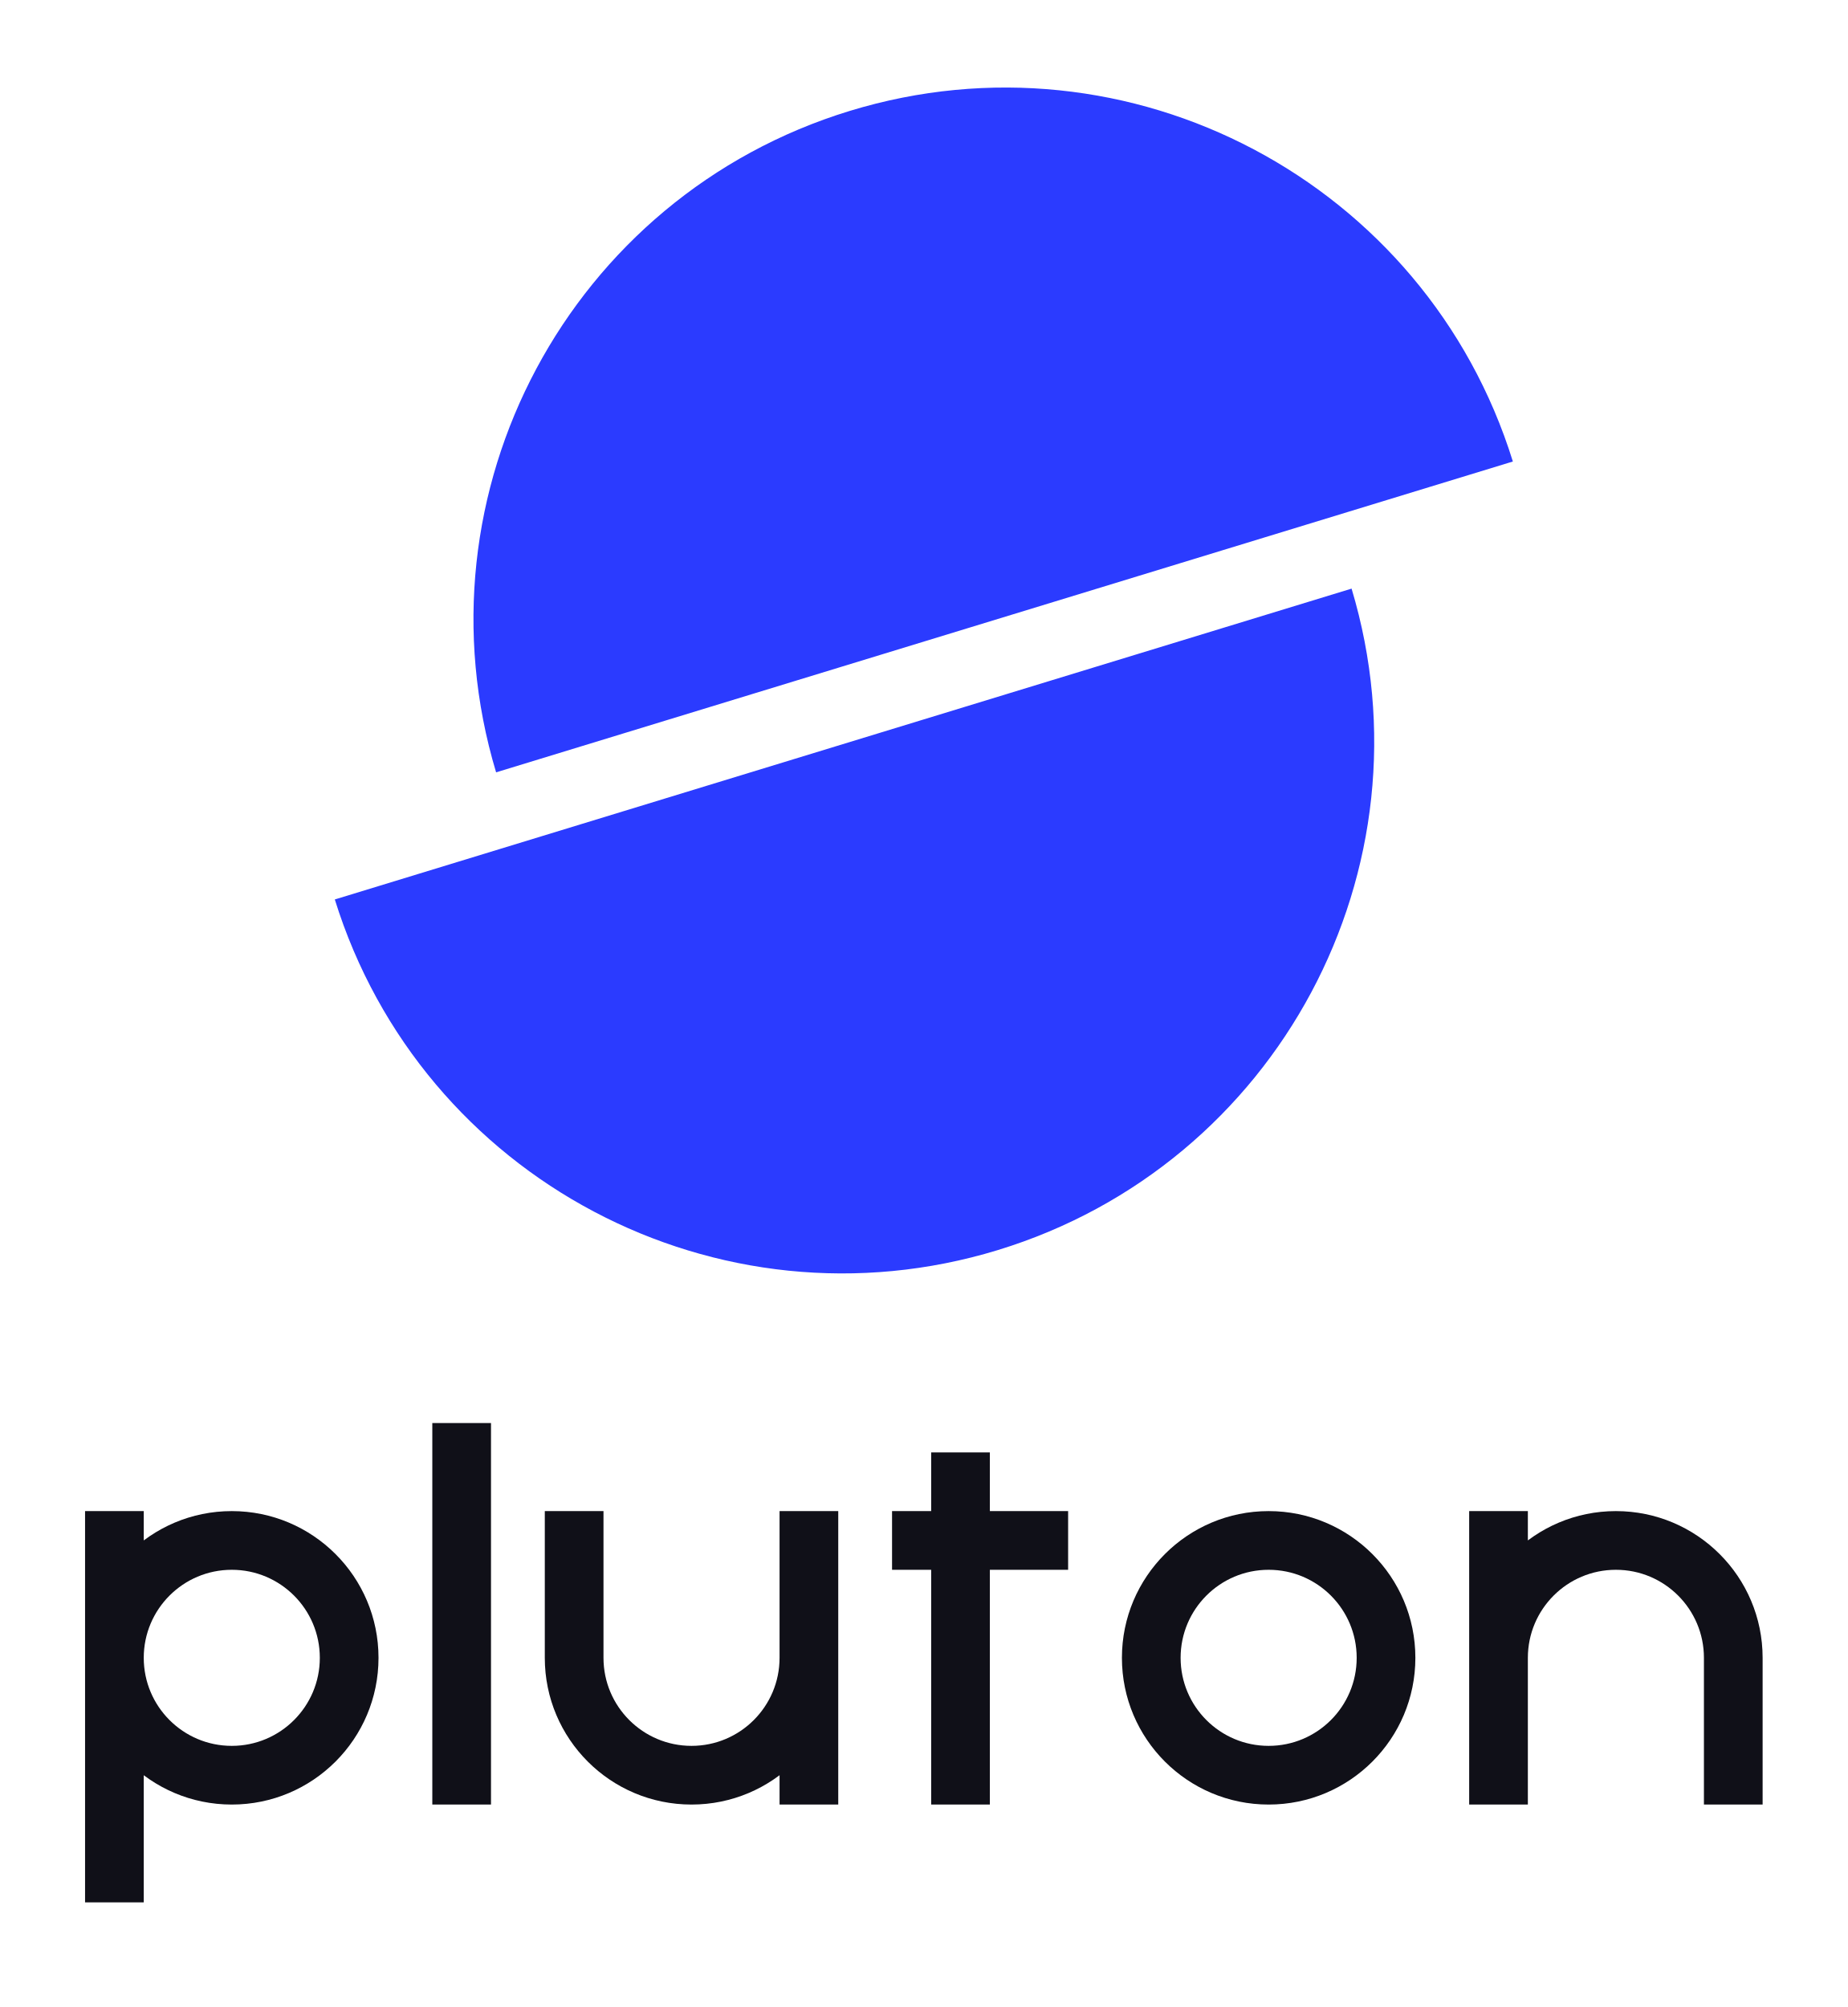
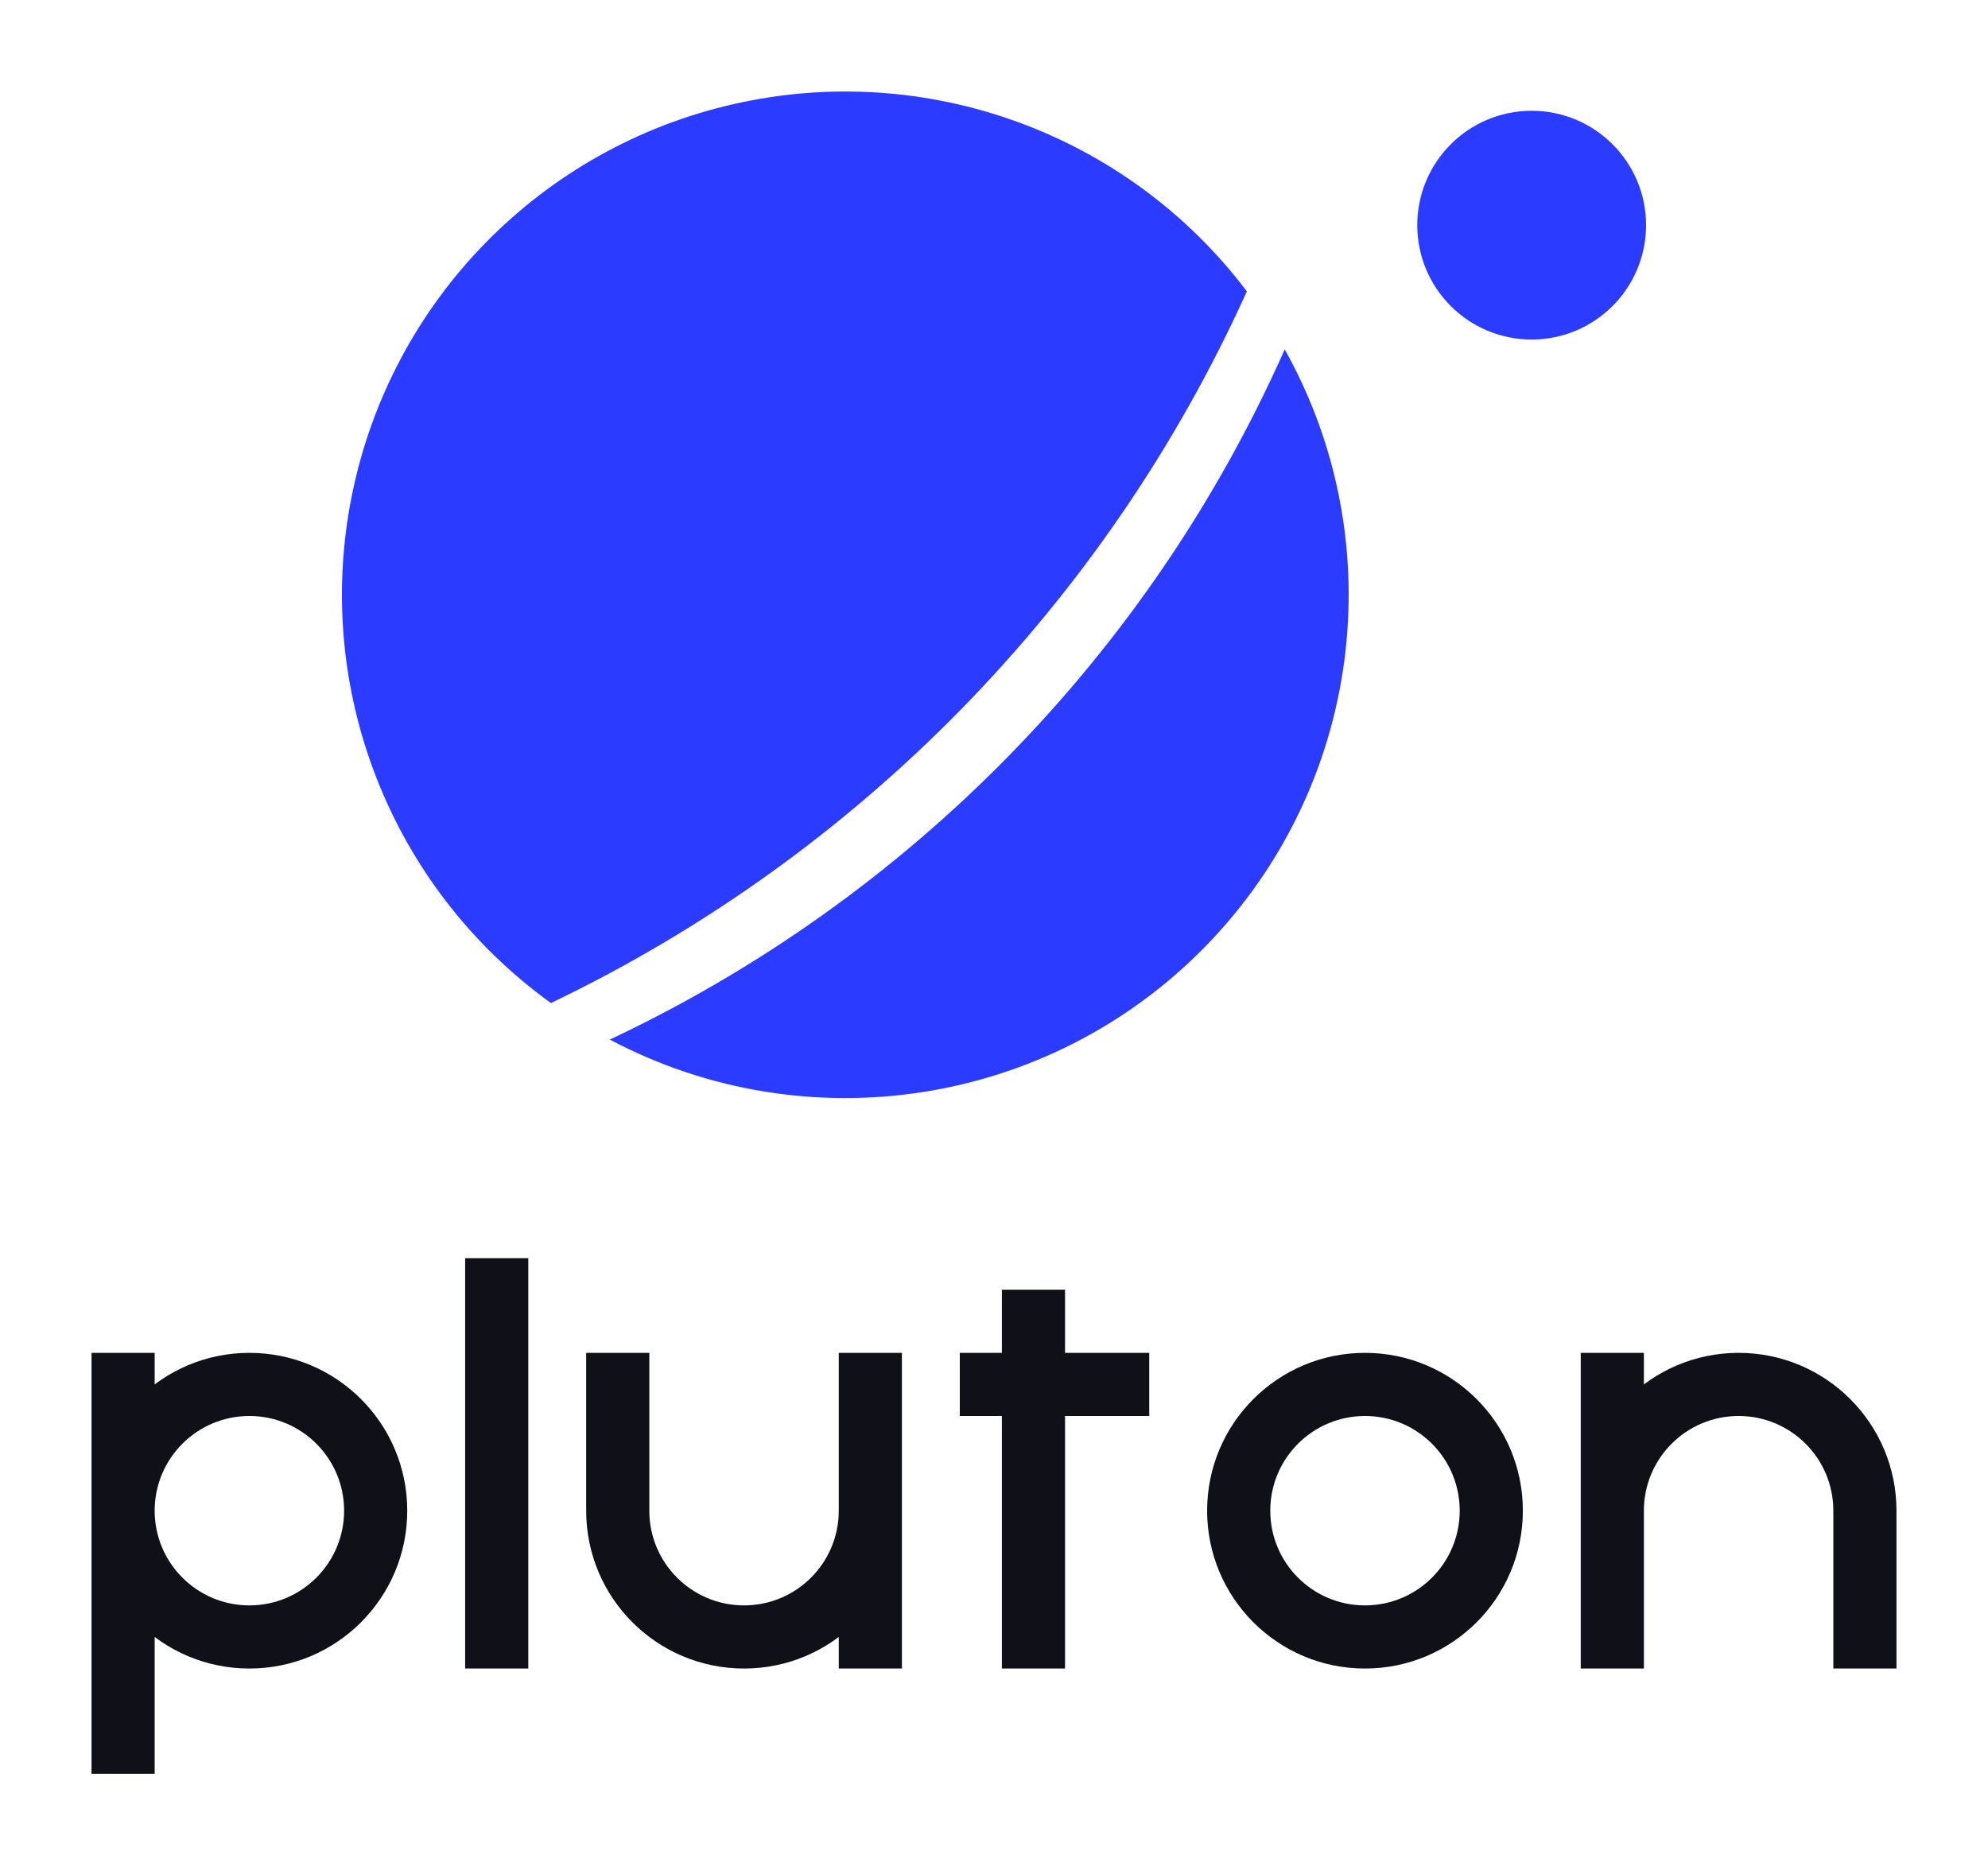
- <svg xmlns="http://www.w3.org/2000/svg" viewBox="0 0 347.56 377.52" width="347.56" height="377.52" role="img" aria-labelledby="title">
-   <path id="symbol" fill="#2B3BFF" d="M93.32 145.28 L284.58 86.81 A100 100 0 0 0 93.32 145.28 Z M62.98 169.19 L254.24 110.72 A100 100 0 0 1 62.98 169.19 Z" />
-   <path id="wordmark" fill="#101018" d="M16 284.24 H27.04 V357.84 H16 Z M16 311.84 A27.6 27.6 0 1 1 71.2 311.84 A27.6 27.6 0 1 1 16 311.84 Z M27.04 311.84 A16.56 16.56 0 1 0 60.16 311.84 A16.56 16.56 0 1 0 27.04 311.84 Z M81.32 267.68 H92.36 V339.44 H81.32 Z M102.48 284.24 H113.52 V311.84 H102.48 Z M146.64 284.24 H157.68 V339.44 H146.64 Z M157.68 311.84 A27.6 27.6 0 0 1 102.48 311.84 L113.52 311.84 A16.56 16.56 0 0 0 146.64 311.84 Z M175.16 273.2 H186.2 V339.44 H175.16 Z M167.8 284.24 H200.92 V295.28 H167.8 Z M211.04 311.84 A27.6 27.6 0 1 1 266.24 311.84 A27.6 27.6 0 1 1 211.04 311.84 Z M222.08 311.84 A16.56 16.56 0 1 0 255.2 311.84 A16.56 16.56 0 1 0 222.08 311.84 Z M276.36 284.24 H287.4 V339.44 H276.36 Z M320.52 311.84 H331.56 V339.44 H320.52 Z M276.36 311.84 A27.6 27.6 0 0 1 331.56 311.84 L320.52 311.84 A16.56 16.56 0 0 0 287.4 311.84 Z" />
+ <svg xmlns="http://www.w3.org/2000/svg" viewBox="0 0 347.56 326.16" width="347.56" height="326.16" role="img" aria-labelledby="title">
+   <path id="symbol" fill="#2B3BFF" d="M217.99 50.95 A88 88 0 1 0 96.32 175.39 A254 254 0 0 0 217.99 50.95 Z M106.61 181.78 A88 88 0 0 0 224.61 61.09 A242 242 0 0 1 106.61 181.78 Z M247.78 39.37 A20 20 0 1 1 287.78 39.37 A20 20 0 1 1 247.78 39.37 Z" />
+   <path id="wordmark" fill="#101018" d="M16 236.56 H27.04 V310.16 H16 Z M16 264.16 A27.6 27.6 0 1 1 71.2 264.16 A27.6 27.6 0 1 1 16 264.16 Z M27.04 264.16 A16.56 16.56 0 1 0 60.16 264.16 A16.56 16.56 0 1 0 27.04 264.16 Z M81.32 220 H92.36 V291.76 H81.32 Z M102.48 236.56 H113.52 V264.16 H102.48 Z M146.64 236.56 H157.68 V291.76 H146.64 Z M157.68 264.16 A27.6 27.6 0 0 1 102.48 264.16 L113.52 264.16 A16.56 16.56 0 0 0 146.64 264.16 Z M175.16 225.52 H186.2 V291.76 H175.16 Z M167.8 236.56 H200.92 V247.6 H167.8 Z M211.04 264.16 A27.6 27.6 0 1 1 266.24 264.16 A27.6 27.6 0 1 1 211.04 264.16 Z M222.08 264.16 A16.56 16.56 0 1 0 255.2 264.16 A16.56 16.56 0 1 0 222.08 264.16 Z M276.36 236.56 H287.4 V291.76 H276.36 Z M320.52 264.16 H331.56 V291.76 H320.52 Z M276.36 264.16 A27.6 27.6 0 0 1 331.56 264.16 L320.52 264.16 A16.56 16.56 0 0 0 287.4 264.16 Z" />
</svg>
